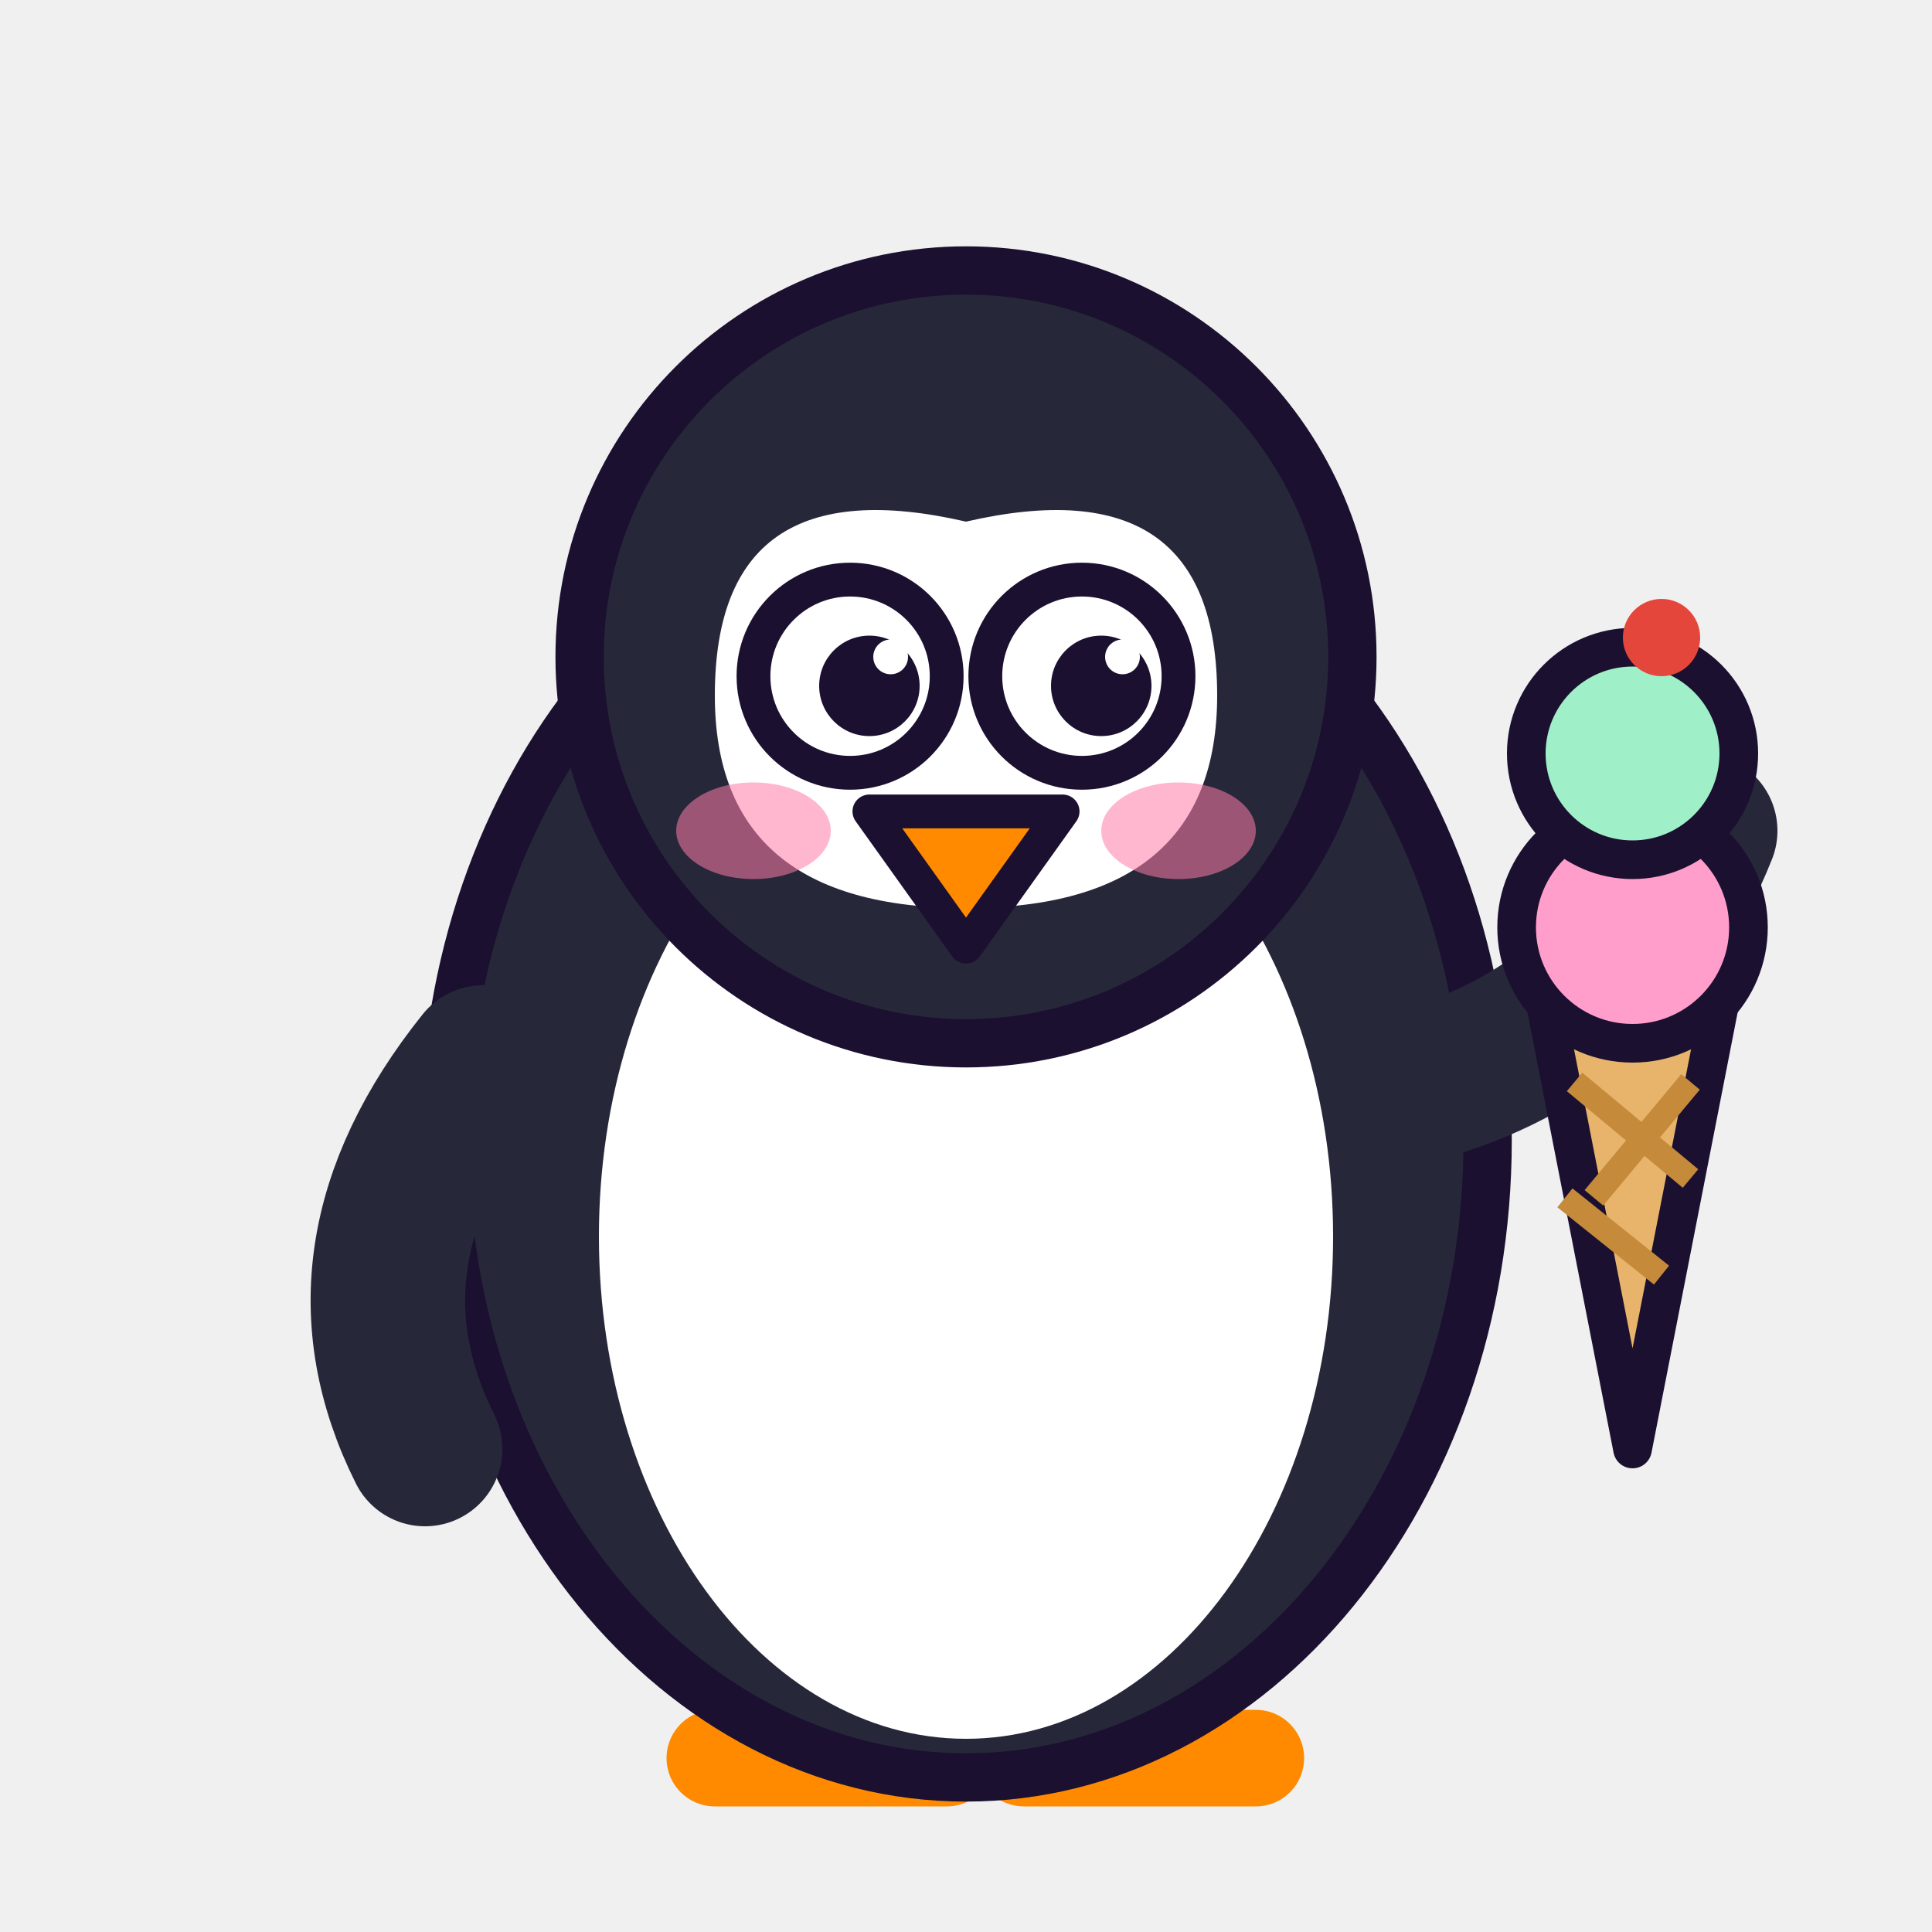
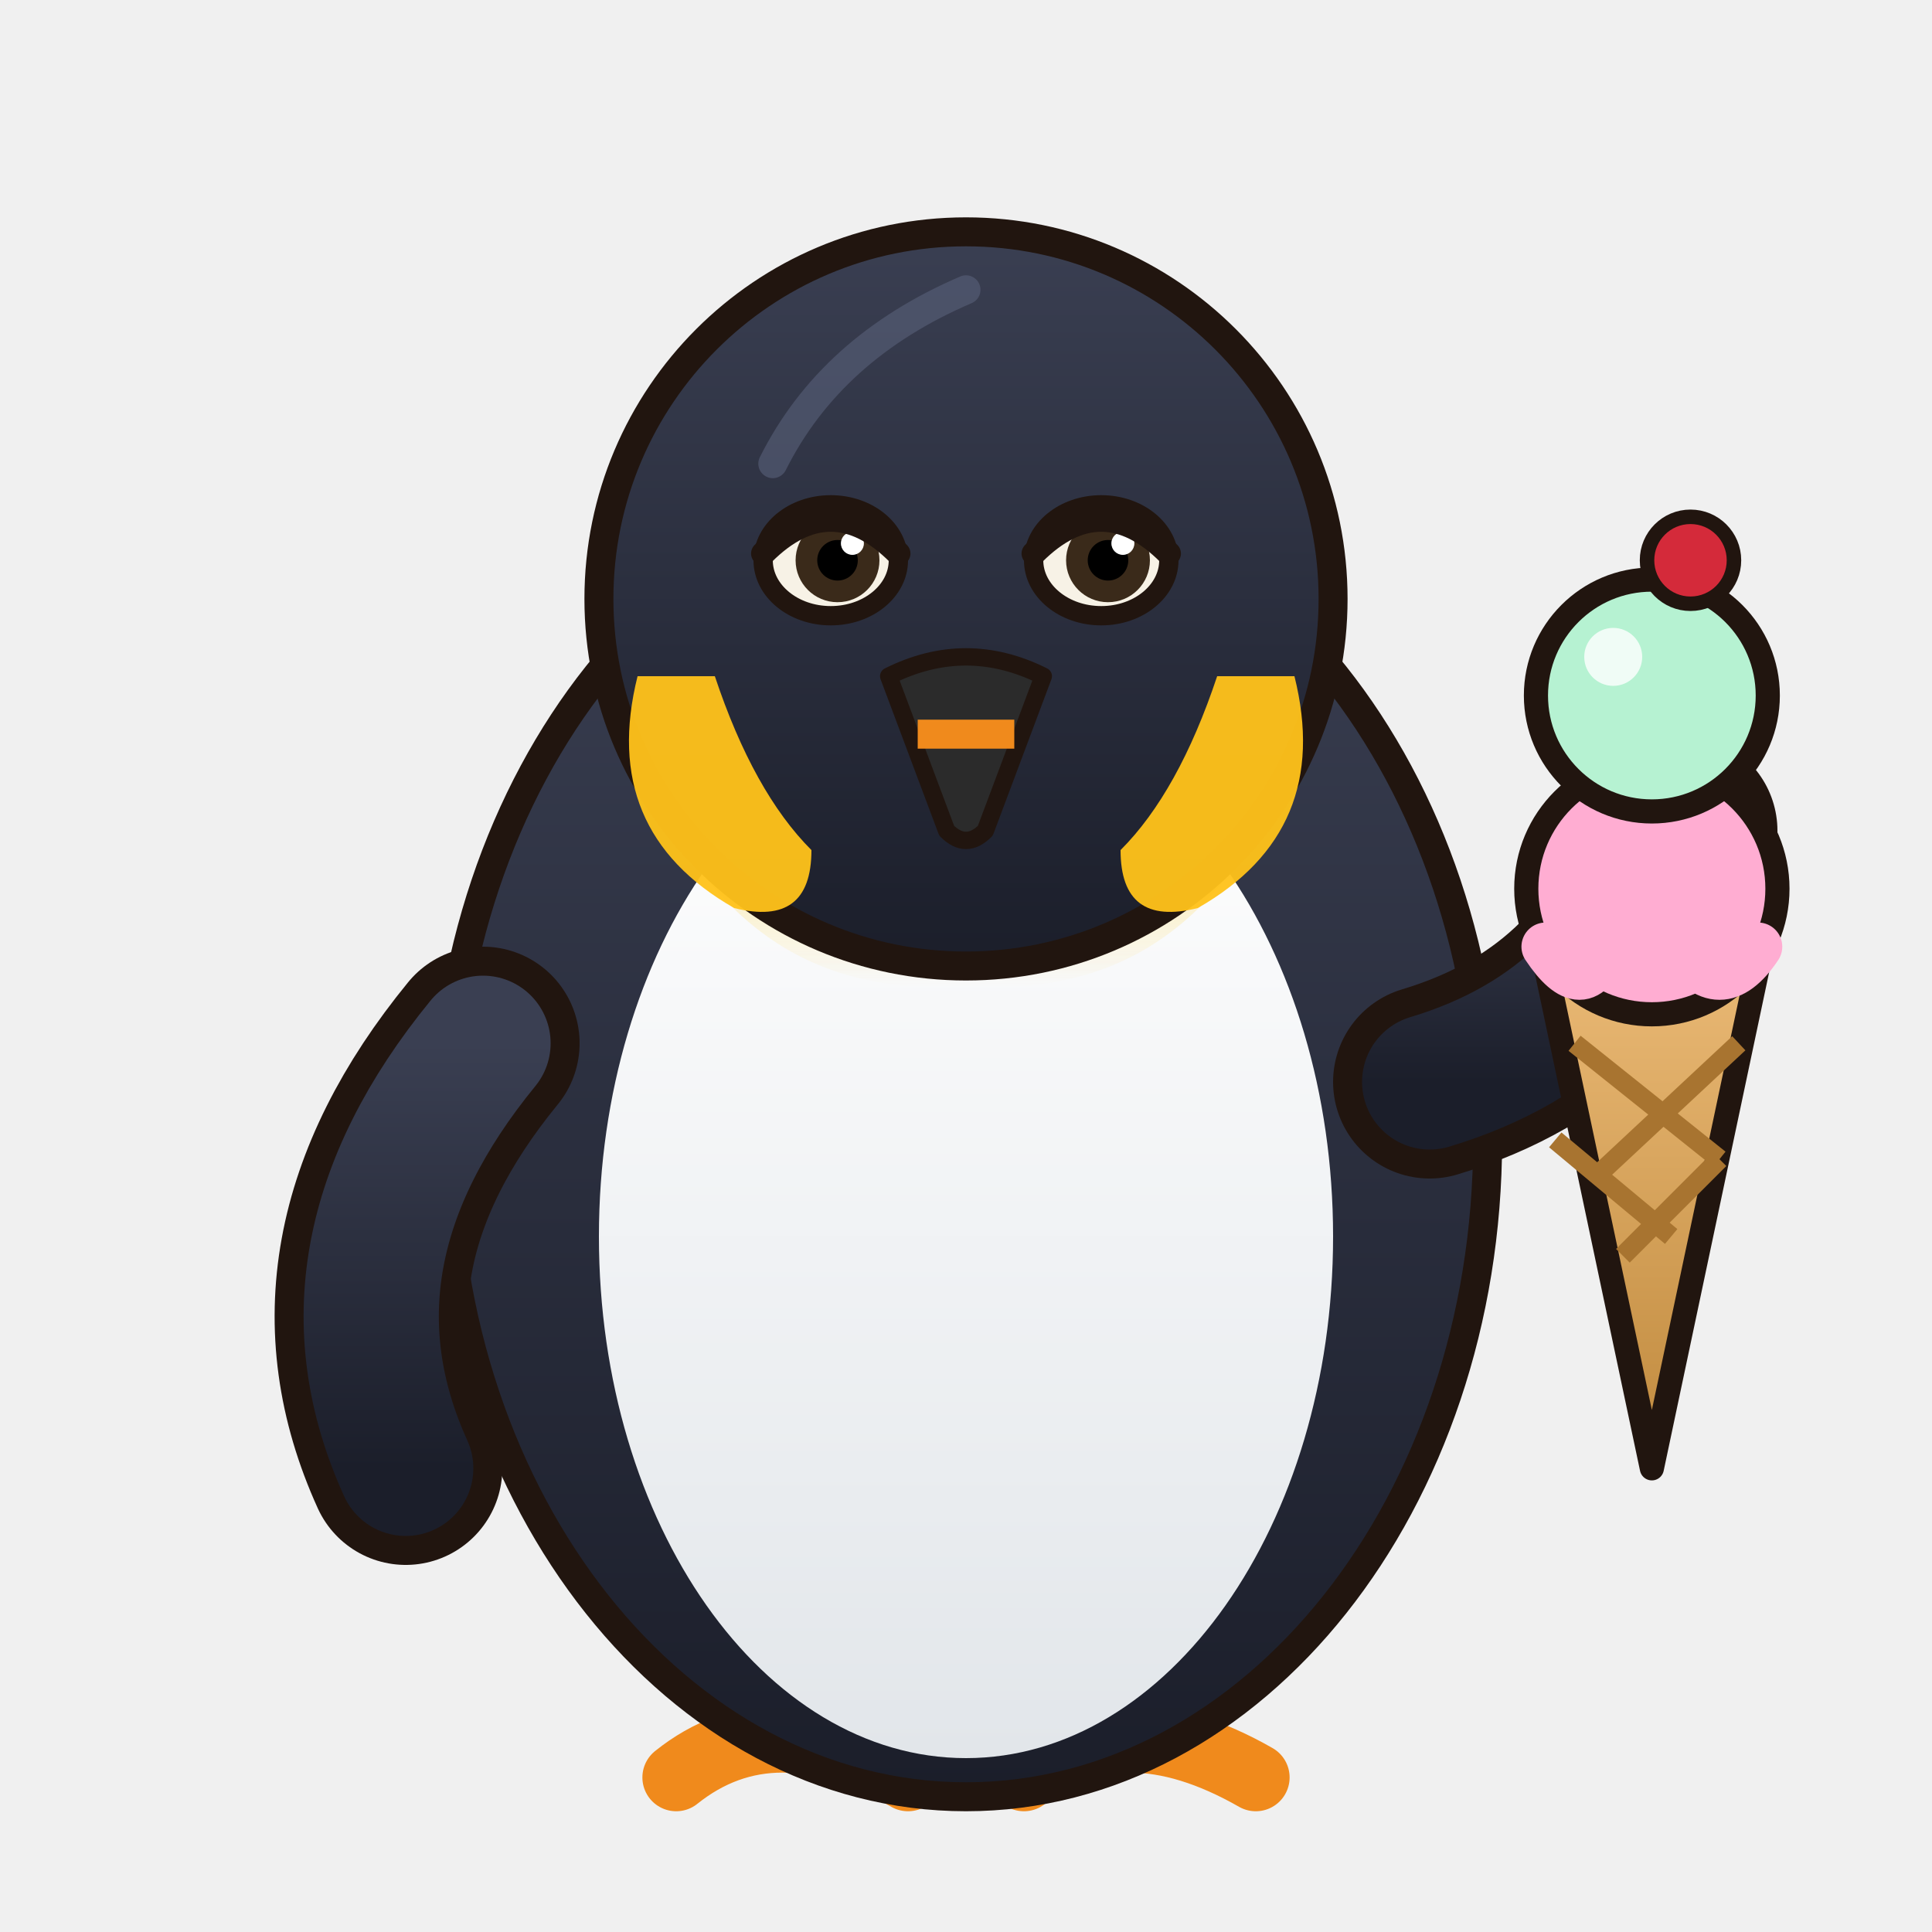
<svg xmlns="http://www.w3.org/2000/svg" viewBox="0 0 200 200">
-   <path d="M74 182 h24 M106 182 h24" stroke="#ff8a00" stroke-width="10" stroke-linecap="round" />
-   <ellipse cx="100" cy="118" rx="54" ry="66" fill="#26283a" stroke="#1b1030" stroke-width="5" stroke-linejoin="round" stroke-linecap="round" />
-   <ellipse cx="100" cy="128" rx="38" ry="52" fill="#fff" />
-   <circle cx="100" cy="68" r="40" fill="#26283a" stroke="#1b1030" stroke-width="5" stroke-linejoin="round" stroke-linecap="round" />
-   <path d="M74 72 q0 -24 26 -18 q26 -6 26 18 q0 22 -26 22 q-26 0 -26 -22 z" fill="#fff" />
-   <circle cx="88" cy="70" r="10" fill="#fff" stroke="#1b1030" stroke-width="3.5" stroke-linejoin="round" stroke-linecap="round" />
-   <circle cx="90" cy="71" r="5.2" fill="#1b1030" />
-   <circle cx="92.2" cy="68" r="1.8" fill="#fff" />
-   <circle cx="112" cy="70" r="10" fill="#fff" stroke="#1b1030" stroke-width="3.5" stroke-linejoin="round" stroke-linecap="round" />
-   <circle cx="114" cy="71" r="5.2" fill="#1b1030" />
-   <circle cx="116.2" cy="68" r="1.8" fill="#fff" />
-   <ellipse cx="78" cy="86" rx="8" ry="5" fill="#ff7aa8" opacity=".55" />
-   <ellipse cx="122" cy="86" rx="8" ry="5" fill="#ff7aa8" opacity=".55" />
-   <path d="M90 84 L110 84 L100 98 z" fill="#ff8a00" stroke="#1b1030" stroke-width="3.5" stroke-linejoin="round" stroke-linecap="round" />
-   <path d="M50 110 q-16 20 -6 40" fill="none" stroke="#26283a" stroke-width="16" stroke-linecap="round" />
-   <path d="M148 112 q20 -6 28 -26" fill="none" stroke="#26283a" stroke-width="16" stroke-linecap="round" />
-   <path d="M160 104 L178 104 L169 150 z" fill="#e8b46b" stroke="#1b1030" stroke-width="4" stroke-linejoin="round" stroke-linecap="round" />
-   <path d="M163 112 l12 10 M162 124 l10 8 M175 112 l-10 12" stroke="#c58a3a" stroke-width="2.5" />
-   <circle cx="169" cy="96" r="12" fill="#ff9ecb" stroke="#1b1030" stroke-width="4" stroke-linejoin="round" stroke-linecap="round" />
-   <circle cx="169" cy="78" r="11" fill="#9ff0c8" stroke="#1b1030" stroke-width="4" stroke-linejoin="round" stroke-linecap="round" />
-   <circle cx="172" cy="66" r="4" fill="#e5463b" />
+   <defs>
+     <linearGradient id="pb" x1="0" y1="0" x2="0" y2="1">
+       <stop offset="0.00" stop-color="#3a3f52" />
+       <stop offset="1.00" stop-color="#1b1e2a" />
+     </linearGradient>
+     <linearGradient id="pw" x1="0" y1="0" x2="0" y2="1">
+       <stop offset="0.00" stop-color="#ffffff" />
+       <stop offset="1.00" stop-color="#e2e6ea" />
+     </linearGradient>
+     <linearGradient id="neckp" x1="0" y1="0" x2="0" y2="1">
+       <stop offset="0.00" stop-color="#ffd54a" />
+       <stop offset="1.00" stop-color="rgba(255,213,74,0)" />
+     </linearGradient>
+     <linearGradient id="cone" x1="0" y1="0" x2="0" y2="1">
+       <stop offset="0.00" stop-color="#e9b874" />
+       <stop offset="1.00" stop-color="#c08a3e" />
+     </linearGradient>
+   </defs>
+   <path d="M70 184 q10 -8 24 0 M106 184 q10 -8 24 0" stroke="#f08a1c" stroke-width="7" stroke-linecap="round" fill="none" />
+   <ellipse cx="100" cy="118" rx="54" ry="68" fill="url(#pb)" stroke="#21150f" stroke-width="3" stroke-linejoin="round" stroke-linecap="round" />
+   <ellipse cx="100" cy="128" rx="38" ry="54" fill="url(#pw)" />
+   <path d="M66 78 q34 -10 68 0 q-10 26 -34 24 q-24 2 -34 -24 z" fill="url(#neckp)" opacity=".85" />
+   <circle cx="100" cy="62" r="38" fill="url(#pb)" stroke="#21150f" stroke-width="3" stroke-linejoin="round" stroke-linecap="round" />
+   <path d="M66 70 q-4 16 10 24 q8 2 8 -6 q-6 -6 -10 -18 z M134 70 q4 16 -10 24 q-8 2 -8 -6 q6 -6 10 -18 z" fill="#ffc21a" opacity=".95" />
+   <ellipse cx="86" cy="58" rx="7" ry="5.74" fill="#f7f2e6" stroke="#21150f" stroke-width="2" stroke-linejoin="round" stroke-linecap="round" />
+   <circle cx="86.7" cy="58" r="4.34" fill="#3a2a1a" />
+   <circle cx="86.7" cy="58" r="2.1" fill="#000" />
+   <circle cx="88.24" cy="56.25" r="1.19" fill="#fff" />
+   <path d="M79 57.3 Q86 50.3 93 57.3" fill="none" stroke="#21150f" stroke-width="2.5" stroke-linecap="round" />
+   <ellipse cx="114" cy="58" rx="7" ry="5.74" fill="#f7f2e6" stroke="#21150f" stroke-width="2" stroke-linejoin="round" stroke-linecap="round" />
+   <circle cx="114.7" cy="58" r="4.34" fill="#3a2a1a" />
+   <circle cx="114.7" cy="58" r="2.1" fill="#000" />
+   <circle cx="116.24" cy="56.25" r="1.19" fill="#fff" />
+   <path d="M107 57.3 Q114 50.3 121 57.3" fill="none" stroke="#21150f" stroke-width="2.5" stroke-linecap="round" />
+   <path d="M92 70 Q100 66 108 70 L102 86 Q100 88 98 86 z" fill="#2b2b2b" stroke="#21150f" stroke-width="1.8" stroke-linejoin="round" stroke-linecap="round" />
+   <path d="M95 76 h10" stroke="#f08a1c" stroke-width="3" />
+   <path d="M100 30 q-14 6 -20 18" stroke="#596079" stroke-width="3" fill="none" opacity=".6" stroke-linecap="round" />
+   <path d="M50 108 q-18 22 -8 44" fill="none" stroke="#21150f" stroke-width="20" stroke-linecap="round" />
+   <path d="M50 108 q-18 22 -8 44" fill="none" stroke="url(#pb)" stroke-width="14" stroke-linecap="round" />
+   <path d="M148 112 q20 -6 26 -26" fill="none" stroke="#21150f" stroke-width="20" stroke-linecap="round" />
+   <path d="M148 112 q20 -6 26 -26" fill="none" stroke="url(#pb)" stroke-width="14" stroke-linecap="round" />
+   <path d="M160 100 L182 100 L171 152 z" fill="url(#cone)" stroke="#21150f" stroke-width="2.5" stroke-linejoin="round" stroke-linecap="round" />
+   <path d="M163 108 l15 12 M161 118 l12 10 M180 108 l-15 14 M178 120 l-10 10" stroke="#a87430" stroke-width="2" />
+   <circle cx="171" cy="92" r="13" fill="#ffadd2" stroke="#21150f" stroke-width="2.5" stroke-linejoin="round" stroke-linecap="round" />
+   <path d="M160 98 q4 6 6 0 q4 6 8 0 q4 6 8 0" stroke="#ffadd2" stroke-width="5" fill="none" stroke-linecap="round" />
+   <circle cx="171" cy="72" r="12" fill="#b6f2d2" stroke="#21150f" stroke-width="2.5" stroke-linejoin="round" stroke-linecap="round" />
+   <circle cx="167" cy="68" r="3" fill="#fff" opacity=".8" />
+   <circle cx="175" cy="58" r="4.5" fill="#d42a3a" stroke="#21150f" stroke-width="1.5" stroke-linejoin="round" stroke-linecap="round" />
</svg>
